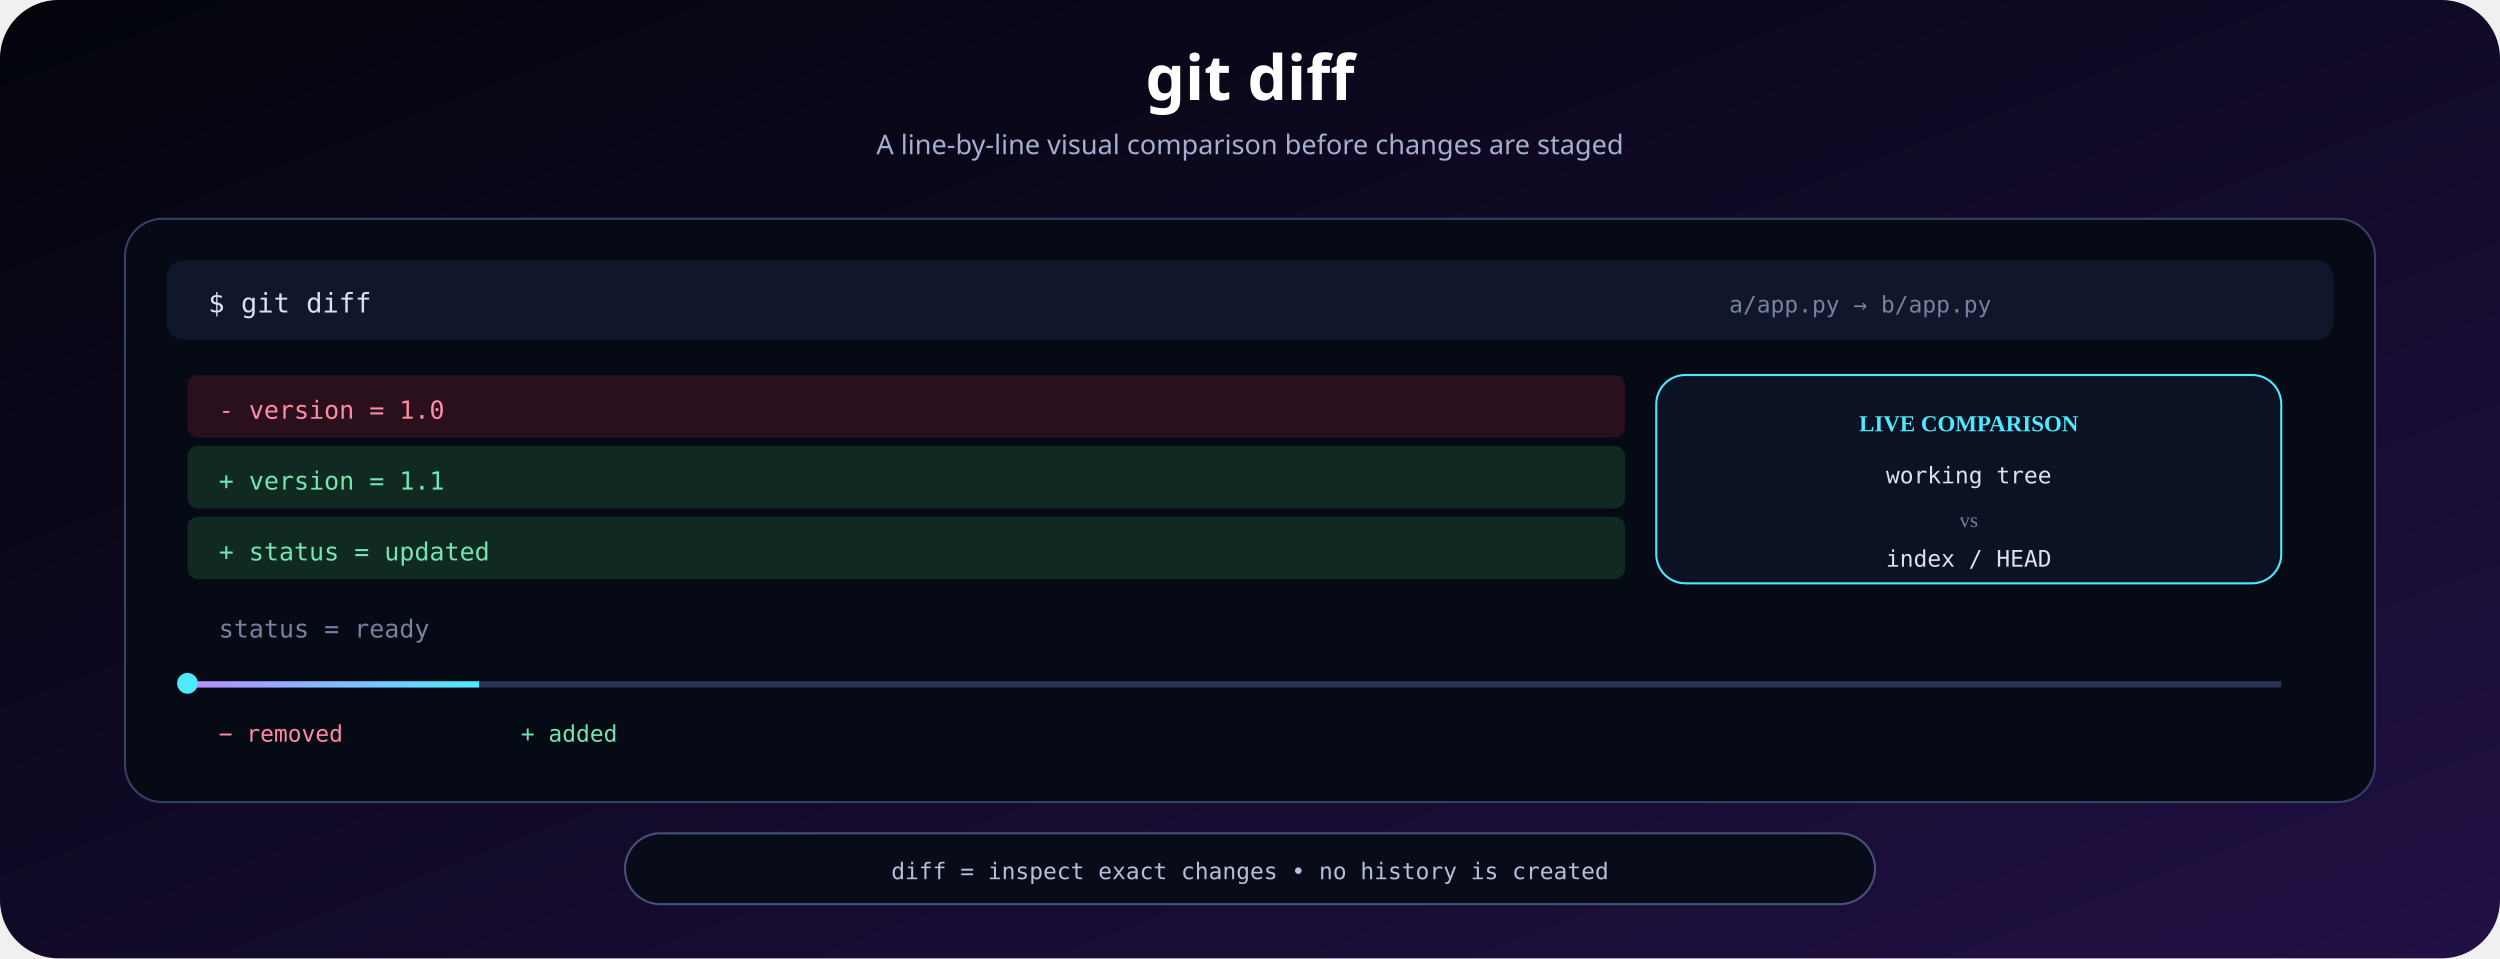
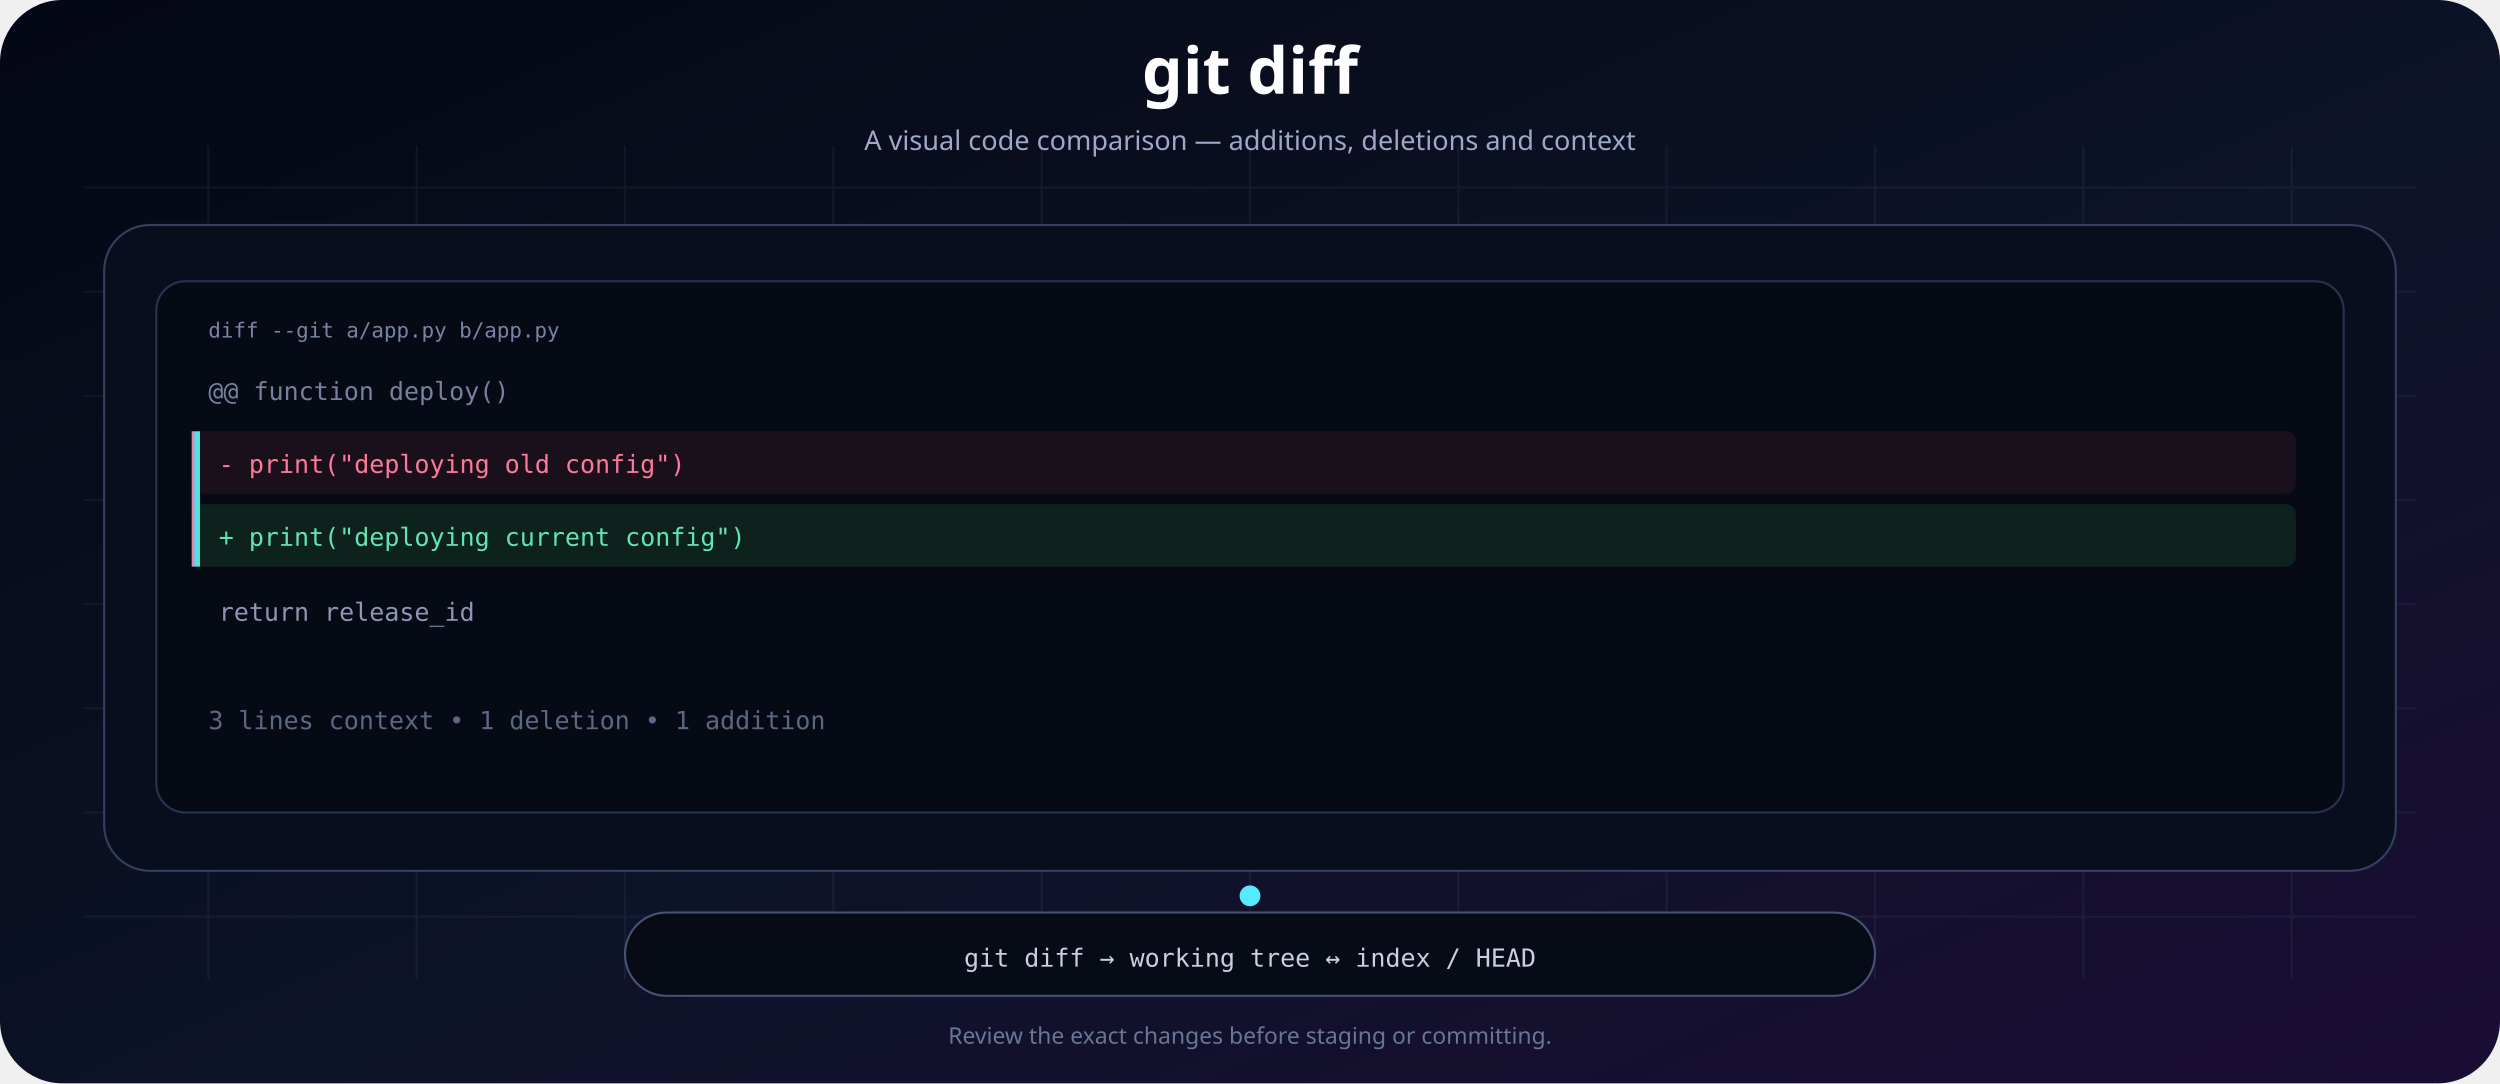
- <svg xmlns="http://www.w3.org/2000/svg" viewBox="0 0 1200 460">
+ <svg xmlns="http://www.w3.org/2000/svg" viewBox="0 0 1200 520">
  <defs>
    <linearGradient id="b" x2="1" y2="1">
-       <stop stop-color="#02040b" />
-       <stop offset="1" stop-color="#211044" />
+       <stop stop-color="#040713" />
+       <stop offset=".55" stop-color="#0d1328" />
+       <stop offset="1" stop-color="#1b0d34" />
    </linearGradient>
-     <linearGradient id="s">
-       <stop stop-color="#b98cff" />
-       <stop offset="1" stop-color="#4deaff" />
+     <linearGradient id="a">
+       <stop stop-color="#ff6f91" />
+       <stop offset=".5" stop-color="#4bdfff" />
+       <stop offset="1" stop-color="#55e6b3" />
    </linearGradient>
  </defs>
-   <rect width="1200" height="460" rx="28" fill="url(#b)" />
-   <text x="600" y="48" text-anchor="middle" fill="white" font-family="system-ui" font-size="30" font-weight="800">git diff</text>
-   <text x="600" y="74" text-anchor="middle" fill="#a5afd0" font-family="system-ui" font-size="13">A line-by-line visual comparison before changes are staged</text>
-   <rect x="60" y="105" width="1080" height="280" rx="18" fill="#060a15" stroke="#354064" />
-   <rect x="80" y="125" width="1040" height="38" rx="8" fill="#10172a" />
-   <text x="100" y="150" fill="#dce1f2" font-family="monospace" font-size="13">$ git diff</text>
-   <text x="830" y="150" fill="#7582a0" font-family="monospace" font-size="11">a/app.py → b/app.py</text>
+   <rect width="1200" height="520" rx="30" fill="url(#b)" />
+   <g opacity=".07" stroke="#aab5d4">
+     <path d="M40 90H1160M40 140H1160M40 190H1160M40 240H1160M40 290H1160M40 340H1160M40 390H1160M40 440H1160" />
+     <path d="M100 70V470M200 70V470M300 70V470M400 70V470M500 70V470M600 70V470M700 70V470M800 70V470M900 70V470M1000 70V470M1100 70V470" />
+   </g>
+   <text x="600" y="45" text-anchor="middle" fill="#fff" font-family="system-ui" font-size="31" font-weight="800">git diff</text>
+   <text x="600" y="72" text-anchor="middle" fill="#9da9c7" font-family="system-ui" font-size="13">A visual code comparison — additions, deletions and context</text>
+   <rect x="50" y="108" width="1100" height="310" rx="22" fill="#080e1d" stroke="#34405e" />
+   <rect x="75" y="135" width="1050" height="255" rx="14" fill="#060a14" stroke="#263451" />
+   <text x="100" y="162" fill="#7785a4" font-family="monospace" font-size="10">diff --git a/app.py b/app.py</text>
  <g font-family="monospace" font-size="12">
-     <rect x="90" y="180" width="690" height="30" rx="5" fill="#2a101d" />
-     <text x="105" y="201" fill="#ff8ba5">- version = 1.0</text>
-     <rect x="90" y="214" width="690" height="30" rx="5" fill="#102a21" />
-     <text x="105" y="235" fill="#72e6b1">+ version = 1.1</text>
-     <rect x="90" y="248" width="690" height="30" rx="5" fill="#102a21" />
-     <text x="105" y="269" fill="#72e6b1">+ status = updated</text>
-     <text x="105" y="306" fill="#7582a0">  status = ready</text>
+     <text x="100" y="192" fill="#74819f">@@ function deploy()</text>
+     <rect x="92" y="207" width="1010" height="30" rx="5" fill="#1a101c" />
+     <text x="105" y="227" fill="#ff7897">- print("deploying old config")</text>
+     <rect x="92" y="242" width="1010" height="30" rx="5" fill="#0d211d" />
+     <text x="105" y="262" fill="#62e6b1">+ print("deploying current config")</text>
+     <text x="105" y="298" fill="#8b97b4">  return release_id</text>
+     <text x="100" y="350" fill="#596984">3 lines context • 1 deletion • 1 addition</text>
  </g>
-   <rect x="795" y="180" width="300" height="100" rx="14" fill="#0b1223" stroke="#4deaff" />
-   <text x="945" y="207" text-anchor="middle" fill="#4deaff" font-size="11" font-weight="800">LIVE COMPARISON</text>
-   <text x="945" y="232" text-anchor="middle" fill="#dce1f2" font-family="monospace" font-size="11">working tree</text>
-   <text x="945" y="253" text-anchor="middle" fill="#7582a0" font-size="10">vs</text>
-   <text x="945" y="272" text-anchor="middle" fill="#dce1f2" font-family="monospace" font-size="11">index / HEAD</text>
-   <rect x="90" y="327" width="1005" height="3" fill="#293451" />
-   <rect x="90" y="327" width="140" height="3" fill="url(#s)">
-     <animate attributeName="x" values="90;955;90" dur="2.4s" repeatCount="indefinite" />
+   <rect x="92" y="207" width="4" height="65" fill="url(#a)">
+     <animate attributeName="x" values="92;1100;92" dur="2.6s" repeatCount="indefinite" />
  </rect>
-   <circle cx="90" cy="328" r="5" fill="#4deaff">
-     <animate attributeName="cx" values="90;1095;90" dur="2.4s" repeatCount="indefinite" />
+   <circle cx="600" cy="430" r="5" fill="#55eaff">
+     <animate attributeName="r" values="4;10;4" dur="1.2s" repeatCount="indefinite" />
  </circle>
-   <text x="105" y="356" fill="#ff8ba5" font-family="monospace" font-size="11">− removed</text>
-   <text x="250" y="356" fill="#72e6b1" font-family="monospace" font-size="11">+ added</text>
-   <rect x="300" y="400" width="600" height="34" rx="17" fill="#080c18" stroke="#46527a" />
-   <text x="600" y="422" text-anchor="middle" fill="#b7c0da" font-family="monospace" font-size="11">diff = inspect exact changes • no history is created</text>
+   <rect x="300" y="438" width="600" height="40" rx="20" fill="#070b16" stroke="#465276" />
+   <text x="600" y="464" text-anchor="middle" fill="#c8d0e2" font-family="monospace" font-size="12">git diff  →  working tree ↔ index / HEAD</text>
+   <text x="600" y="501" text-anchor="middle" fill="#687596" font-family="system-ui" font-size="11">Review the exact changes before staging or committing.</text>
</svg>
